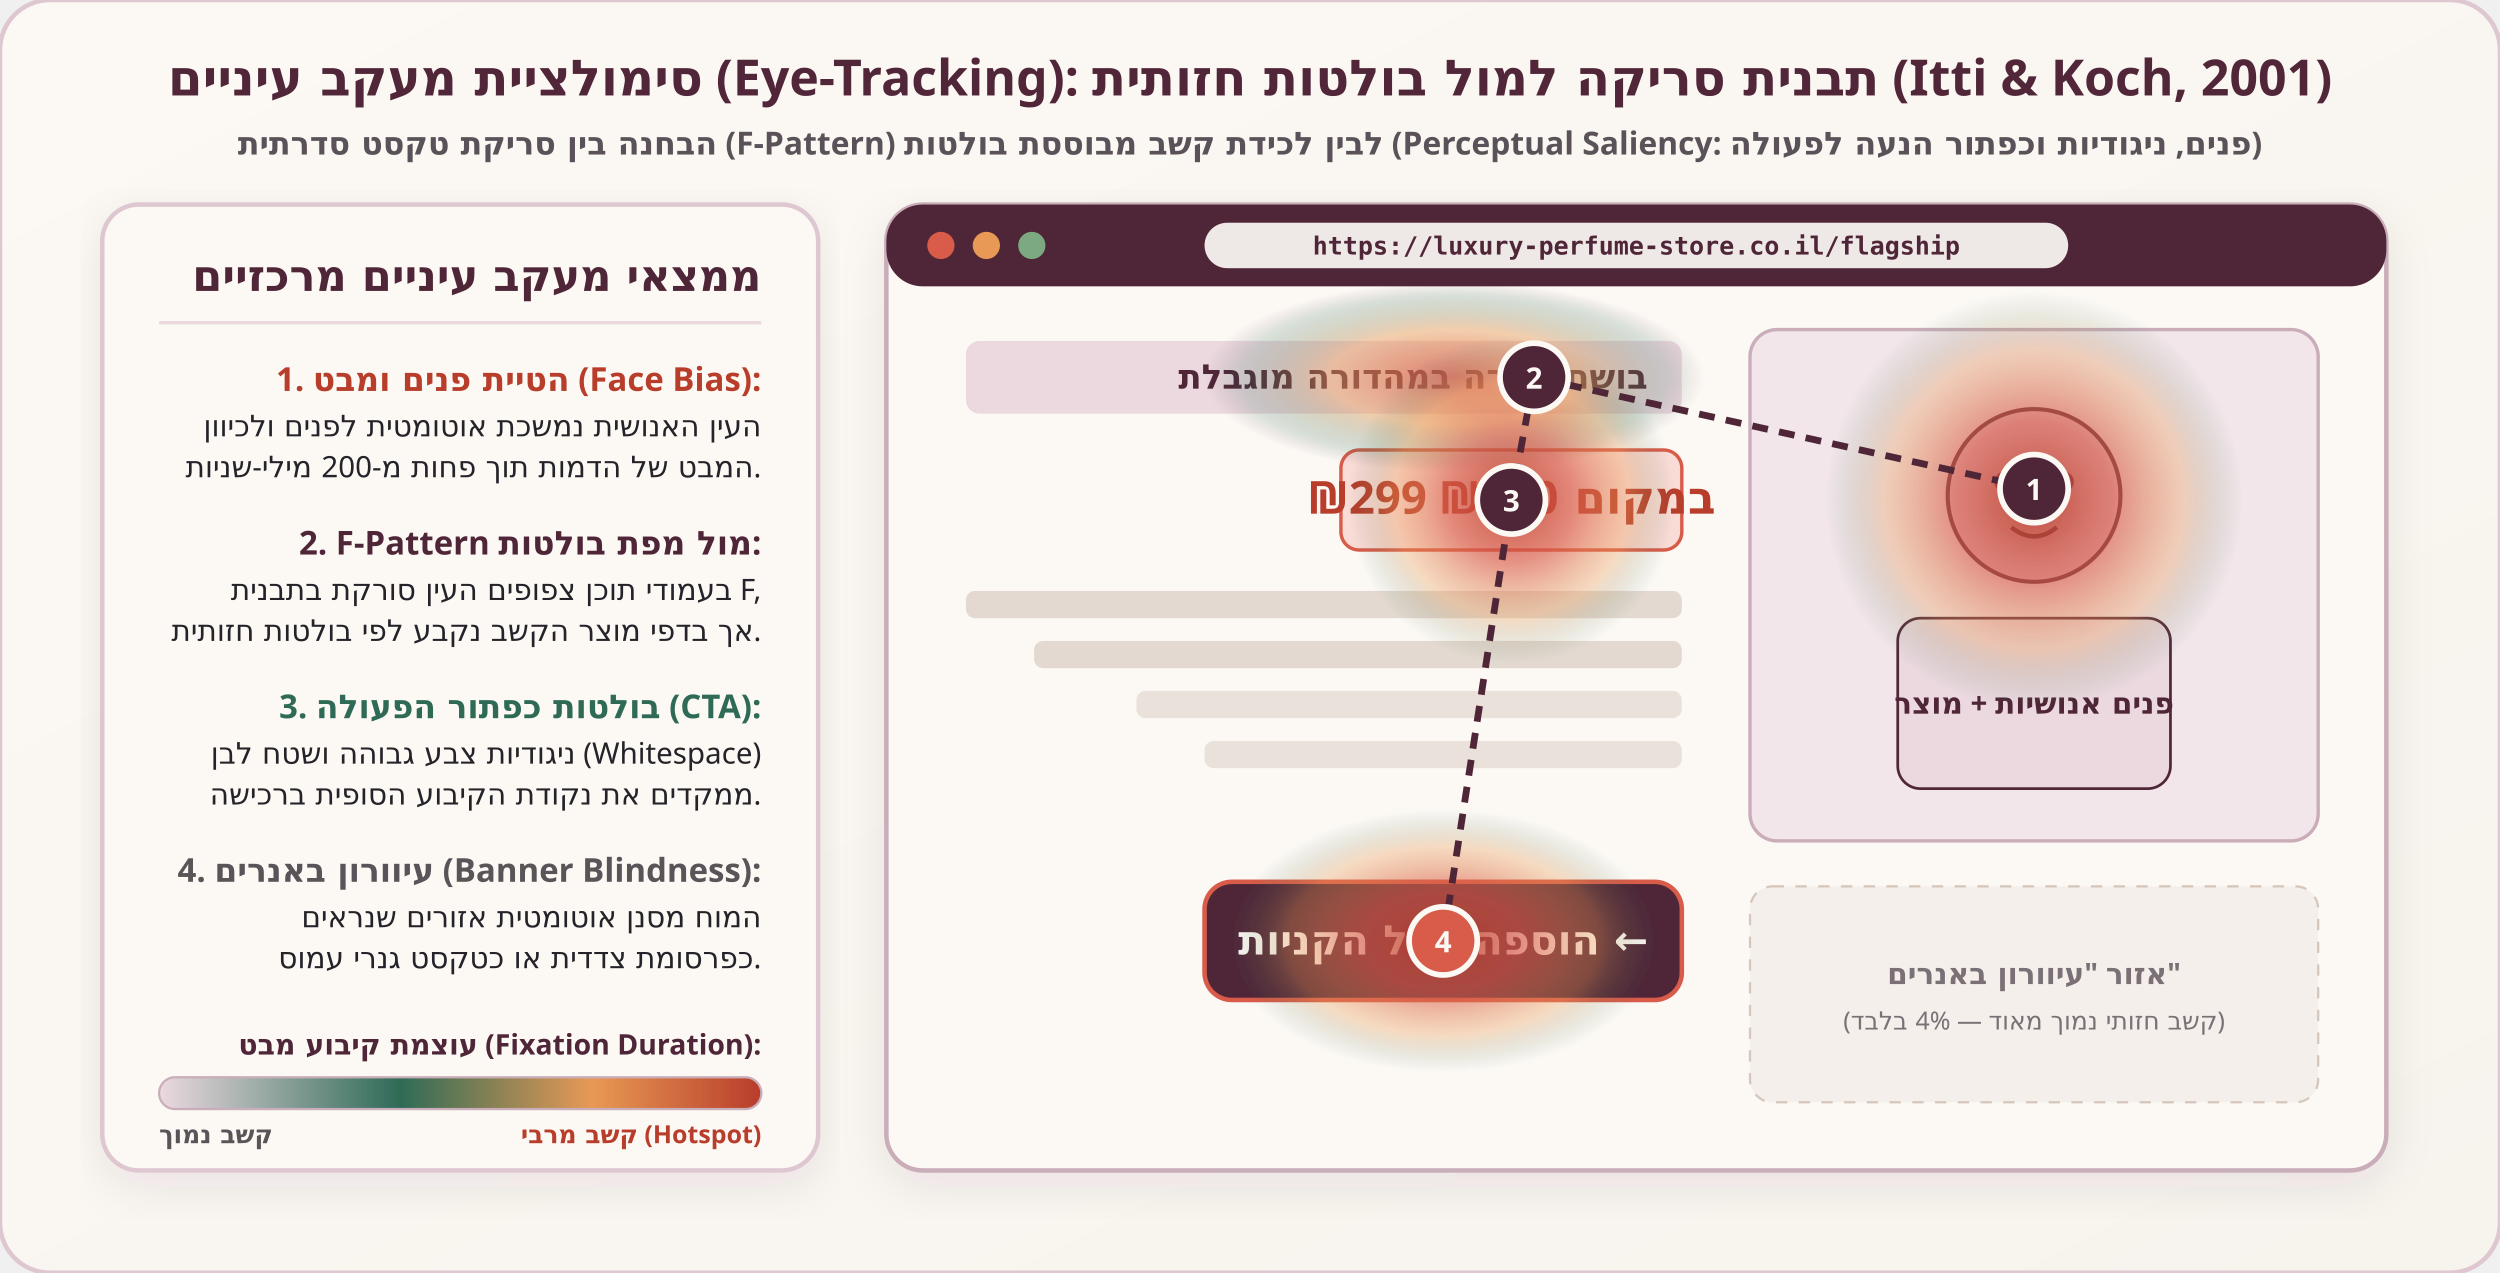
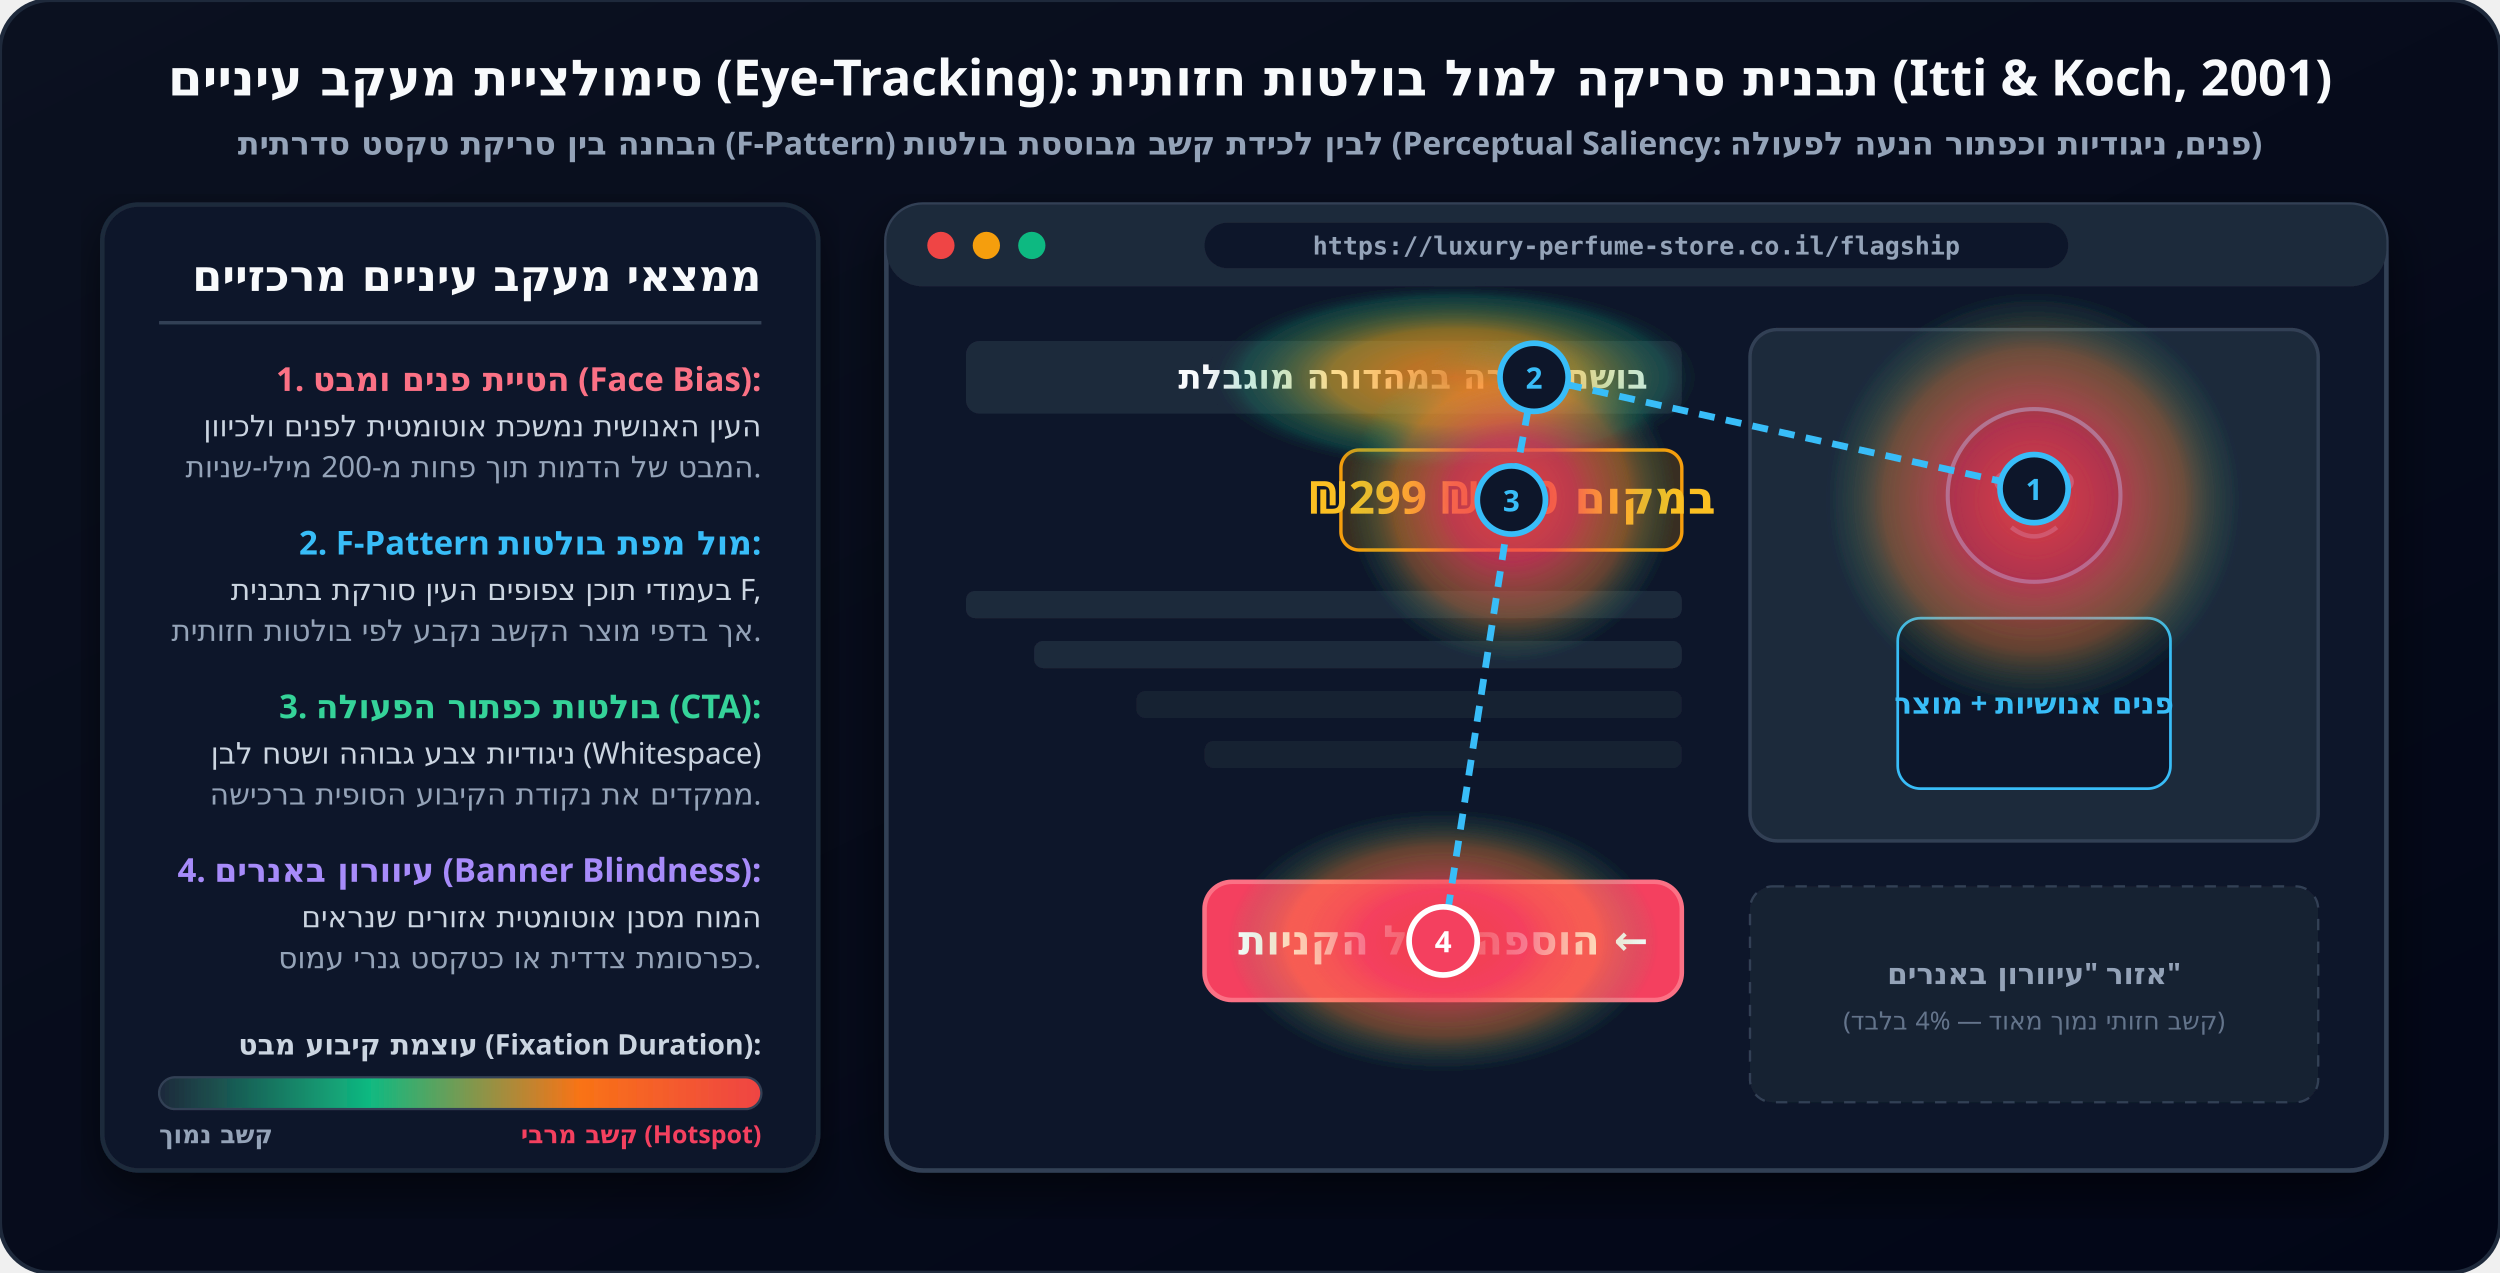
<svg xmlns="http://www.w3.org/2000/svg" viewBox="0 0 1100 560" width="100%" height="100%">
  <defs>
    <linearGradient id="bgHeat" x1="0%" y1="0%" x2="100%" y2="100%">
-       <stop offset="0%" stop-color="#FCF9F5" />
-       <stop offset="100%" stop-color="#F7F3ED" />
+       <stop offset="0%" stop-color="#0b1120" />
+       <stop offset="100%" stop-color="#020617" />
    </linearGradient>
    <radialGradient id="hotSpotRed" cx="50%" cy="50%" r="50%">
-       <stop offset="0%" stop-color="#B83D2B" stop-opacity="0.88" />
-       <stop offset="38%" stop-color="#D85B49" stop-opacity="0.65" />
-       <stop offset="72%" stop-color="#E89954" stop-opacity="0.32" />
-       <stop offset="100%" stop-color="#2E6B56" stop-opacity="0" />
+       <stop offset="0%" stop-color="#ef4444" stop-opacity="0.92" />
+       <stop offset="38%" stop-color="#f43f5e" stop-opacity="0.70" />
+       <stop offset="72%" stop-color="#fb923c" stop-opacity="0.35" />
+       <stop offset="100%" stop-color="#10b981" stop-opacity="0" />
    </radialGradient>
    <radialGradient id="hotSpotOrange" cx="50%" cy="50%" r="50%">
-       <stop offset="0%" stop-color="#D85B49" stop-opacity="0.76" />
-       <stop offset="50%" stop-color="#E89954" stop-opacity="0.45" />
-       <stop offset="85%" stop-color="#2E6B56" stop-opacity="0.18" />
-       <stop offset="100%" stop-color="#502638" stop-opacity="0" />
+       <stop offset="0%" stop-color="#f97316" stop-opacity="0.85" />
+       <stop offset="50%" stop-color="#fbbf24" stop-opacity="0.50" />
+       <stop offset="85%" stop-color="#10b981" stop-opacity="0.20" />
+       <stop offset="100%" stop-color="#0f172a" stop-opacity="0" />
    </radialGradient>
    <filter id="cardDrop" x="-3%" y="-3%" width="106%" height="108%">
-       <feDropShadow dx="0" dy="6" stdDeviation="10" flood-color="#502638" flood-opacity="0.08" />
+       <feDropShadow dx="0" dy="8" stdDeviation="12" flood-color="#000000" flood-opacity="0.6" />
    </filter>
  </defs>
-   <rect width="1100" height="560" rx="22" fill="url(#bgHeat)" stroke="#DEC7D0" stroke-width="2" />
-   <text x="550" y="42" text-anchor="middle" fill="#502638" font-family="sans-serif" font-size="22" font-weight="800">
+   <rect width="1100" height="560" rx="22" fill="url(#bgHeat)" stroke="#1e293b" stroke-width="1.8" />
+   <text x="550" y="42" text-anchor="middle" fill="#f8fafc" font-family="sans-serif" font-size="22" font-weight="800">
    סימולציית מעקב עיניים (Eye-Tracking): תבנית סריקה למול בולטות חזותית (Itti &amp; Koch, 2001)
  </text>
-   <text x="550" y="68" text-anchor="middle" fill="#5A5258" font-family="sans-serif" font-size="14" font-weight="600">
+   <text x="550" y="68" text-anchor="middle" fill="#94a3b8" font-family="sans-serif" font-size="14" font-weight="600">
    הבחנה בין סריקת טקסט סדרתית (F-Pattern) לבין לכידת קשב מבוססת בולטות (Perceptual Saliency: פנים, ניגודיות וכפתור הנעה לפעולה)
  </text>
  <g transform="translate(390, 90)" filter="url(#cardDrop)">
-     <rect width="660" height="425" rx="16" fill="#FCF9F5" stroke="#C9AEBA" stroke-width="2" />
-     <rect width="660" height="36" rx="16" fill="#502638" />
-     <circle cx="24" cy="18" r="6" fill="#D85B49" />
-     <circle cx="44" cy="18" r="6" fill="#E89954" />
-     <circle cx="64" cy="18" r="6" fill="#7CA982" />
-     <rect x="140" y="8" width="380" height="20" rx="10" fill="#FCF9F5" opacity="0.92" />
-     <text x="330" y="22" text-anchor="middle" fill="#502638" font-family="monospace" font-size="11" font-weight="700">https://luxury-perfume-store.co.il/flagship</text>
-     <rect x="380" y="55" width="250" height="225" rx="12" fill="#F2E6EA" stroke="#C9AEBA" stroke-width="1.5" />
-     <circle cx="505" cy="128" r="38" fill="#E5C8D2" stroke="#502638" stroke-width="1.8" />
-     <circle cx="492" cy="122" r="4.5" fill="#502638" />
-     <circle cx="518" cy="122" r="4.5" fill="#502638" />
-     <path d="M495 142 Q505 150 515 142" stroke="#502638" stroke-width="2" fill="none" />
-     <rect x="445" y="182" width="120" height="75" rx="10" fill="#EBD9DF" stroke="#502638" stroke-width="1.2" />
-     <text x="505" y="224" text-anchor="middle" fill="#502638" font-family="sans-serif" font-size="13" font-weight="800">פנים אנושיות + מוצר</text>
-     <rect x="35" y="60" width="315" height="32" rx="6" fill="#EBD9DF" />
-     <text x="335" y="81" text-anchor="end" fill="#502638" font-family="sans-serif" font-size="15" font-weight="800">בושם יוקרה במהדורה מוגבלת</text>
-     <rect x="200" y="108" width="150" height="44" rx="8" fill="#FADCD6" stroke="#D85B49" stroke-width="1.5" />
-     <text x="275" y="136" text-anchor="middle" fill="#B83D2B" font-family="sans-serif" font-size="20" font-weight="800">₪299 במקום ₪450</text>
-     <rect x="35" y="170" width="315" height="12" rx="4" fill="#E3D9D0" />
-     <rect x="65" y="192" width="285" height="12" rx="4" fill="#E3D9D0" />
-     <rect x="110" y="214" width="240" height="12" rx="4" fill="#EAE2DA" />
-     <rect x="140" y="236" width="210" height="12" rx="4" fill="#EAE2DA" />
-     <rect x="140" y="298" width="210" height="52" rx="12" fill="#502638" stroke="#D85B49" stroke-width="2" />
-     <text x="245" y="330" text-anchor="middle" fill="#FCF9F5" font-family="sans-serif" font-size="18" font-weight="800">הוספה לסל הקניות ←</text>
-     <rect x="380" y="300" width="250" height="95" rx="10" fill="#F4EFEA" stroke="#D5C7BC" stroke-dasharray="5,5" />
-     <text x="505" y="343" text-anchor="middle" fill="#7A7076" font-family="sans-serif" font-size="13" font-weight="700">אזור "עיוורון באנרים"</text>
-     <text x="505" y="363" text-anchor="middle" fill="#7A7076" font-family="sans-serif" font-size="11">(קשב חזותי נמוך מאוד — 4% בלבד)</text>
+     <rect width="660" height="425" rx="16" fill="#0f172a" stroke="#334155" stroke-width="2" />
+     <rect width="660" height="36" rx="16" fill="#1e293b" />
+     <circle cx="24" cy="18" r="6" fill="#ef4444" />
+     <circle cx="44" cy="18" r="6" fill="#f59e0b" />
+     <circle cx="64" cy="18" r="6" fill="#10b981" />
+     <rect x="140" y="8" width="380" height="20" rx="10" fill="#0f172a" opacity="0.95" />
+     <text x="330" y="22" text-anchor="middle" fill="#94a3b8" font-family="monospace" font-size="11" font-weight="700">https://luxury-perfume-store.co.il/flagship</text>
+     <rect x="380" y="55" width="250" height="225" rx="12" fill="#1e293b" stroke="#334155" stroke-width="1.5" />
+     <circle cx="505" cy="128" r="38" fill="#0f172a" stroke="#38bdf8" stroke-width="1.8" />
+     <circle cx="492" cy="122" r="4.5" fill="#38bdf8" />
+     <circle cx="518" cy="122" r="4.5" fill="#38bdf8" />
+     <path d="M495 142 Q505 150 515 142" stroke="#38bdf8" stroke-width="2" fill="none" />
+     <rect x="445" y="182" width="120" height="75" rx="10" fill="#0f172a" stroke="#38bdf8" stroke-width="1.2" />
+     <text x="505" y="224" text-anchor="middle" fill="#38bdf8" font-family="sans-serif" font-size="13" font-weight="800">פנים אנושיות + מוצר</text>
+     <rect x="35" y="60" width="315" height="32" rx="6" fill="#1e293b" />
+     <text x="335" y="81" text-anchor="end" fill="#f8fafc" font-family="sans-serif" font-size="15" font-weight="800">בושם יוקרה במהדורה מוגבלת</text>
+     <rect x="200" y="108" width="150" height="44" rx="8" fill="rgba(245, 158, 11, 0.18)" stroke="#f59e0b" stroke-width="1.5" />
+     <text x="275" y="136" text-anchor="middle" fill="#fbbf24" font-family="sans-serif" font-size="20" font-weight="800">₪299 במקום ₪450</text>
+     <rect x="35" y="170" width="315" height="12" rx="4" fill="#1e293b" />
+     <rect x="65" y="192" width="285" height="12" rx="4" fill="#1e293b" />
+     <rect x="110" y="214" width="240" height="12" rx="4" fill="#162032" />
+     <rect x="140" y="236" width="210" height="12" rx="4" fill="#162032" />
+     <rect x="140" y="298" width="210" height="52" rx="12" fill="#f43f5e" stroke="#fb7185" stroke-width="2" />
+     <text x="245" y="330" text-anchor="middle" fill="#ffffff" font-family="sans-serif" font-size="18" font-weight="800">הוספה לסל הקניות ←</text>
+     <rect x="380" y="300" width="250" height="95" rx="10" fill="#162032" stroke="#334155" stroke-dasharray="5,5" />
+     <text x="505" y="343" text-anchor="middle" fill="#94a3b8" font-family="sans-serif" font-size="13" font-weight="700">אזור "עיוורון באנרים"</text>
+     <text x="505" y="363" text-anchor="middle" fill="#64748b" font-family="sans-serif" font-size="11">(קשב חזותי נמוך מאוד — 4% בלבד)</text>
    <circle cx="505" cy="130" r="92" fill="url(#hotSpotRed)" />
    <ellipse cx="250" cy="76" rx="110" ry="42" fill="url(#hotSpotOrange)" />
    <circle cx="275" cy="130" r="72" fill="url(#hotSpotRed)" />
    <ellipse cx="245" cy="324" rx="95" ry="58" fill="url(#hotSpotRed)" />
-     <path d="M 505 125 L 285 76 L 275 130 L 245 324" fill="none" stroke="#502638" stroke-width="3" stroke-dasharray="7,5" />
+     <path d="M 505 125 L 285 76 L 275 130 L 245 324" fill="none" stroke="#38bdf8" stroke-width="3" stroke-dasharray="7,5" />
    <g font-family="sans-serif" font-size="13" font-weight="800" text-anchor="middle">
-       <circle cx="505" cy="125" r="15" fill="#502638" stroke="#FCF9F5" stroke-width="2.5" />
-       <text x="505" y="130" fill="#FCF9F5">1</text>
-       <circle cx="285" cy="76" r="15" fill="#502638" stroke="#FCF9F5" stroke-width="2.5" />
-       <text x="285" y="81" fill="#FCF9F5">2</text>
-       <circle cx="275" cy="130" r="15" fill="#502638" stroke="#FCF9F5" stroke-width="2.5" />
-       <text x="275" y="135" fill="#FCF9F5">3</text>
-       <circle cx="245" cy="324" r="15" fill="#D85B49" stroke="#FCF9F5" stroke-width="2.5" />
-       <text x="245" y="329" fill="#FCF9F5">4</text>
+       <circle cx="505" cy="125" r="15" fill="#0f172a" stroke="#38bdf8" stroke-width="2.5" />
+       <text x="505" y="130" fill="#38bdf8">1</text>
+       <circle cx="285" cy="76" r="15" fill="#0f172a" stroke="#38bdf8" stroke-width="2.5" />
+       <text x="285" y="81" fill="#38bdf8">2</text>
+       <circle cx="275" cy="130" r="15" fill="#0f172a" stroke="#38bdf8" stroke-width="2.5" />
+       <text x="275" y="135" fill="#38bdf8">3</text>
+       <circle cx="245" cy="324" r="15" fill="#f43f5e" stroke="#ffffff" stroke-width="2.5" />
+       <text x="245" y="329" fill="#ffffff">4</text>
    </g>
  </g>
  <g transform="translate(45, 90)" filter="url(#cardDrop)">
-     <rect width="315" height="425" rx="16" fill="#FCF9F5" stroke="#DEC7D0" stroke-width="2" />
-     <text x="290" y="38" text-anchor="end" fill="#502638" font-family="sans-serif" font-size="19" font-weight="800">ממצאי מעקב עיניים מרכזיים</text>
-     <line x1="25" y1="52" x2="290" y2="52" stroke="#EBD9DF" stroke-width="1.5" />
+     <rect width="315" height="425" rx="16" fill="#0f172a" stroke="#1e293b" stroke-width="2" />
+     <text x="290" y="38" text-anchor="end" fill="#f8fafc" font-family="sans-serif" font-size="19" font-weight="800">ממצאי מעקב עיניים מרכזיים</text>
+     <line x1="25" y1="52" x2="290" y2="52" stroke="#334155" stroke-width="1.5" />
    <g text-anchor="end" font-family="sans-serif">
-       <text x="290" y="82" fill="#B83D2B" font-size="14.5" font-weight="800">1. הטיית פנים ומבט (Face Bias):</text>
-       <text x="290" y="102" fill="#252329" font-size="13">העין האנושית נמשכת אוטומטית לפנים ולכיוון</text>
-       <text x="290" y="120" fill="#252329" font-size="13">המבט של הדמות תוך פחות מ-200 מילי-שניות.</text>
-       <text x="290" y="154" fill="#502638" font-size="14.5" font-weight="800">2. F-Pattern מול מפת בולטות:</text>
-       <text x="290" y="174" fill="#252329" font-size="13">בעמודי תוכן צפופים העין סורקת בתבנית F,</text>
-       <text x="290" y="192" fill="#252329" font-size="13">אך בדפי מוצר הקשב נקבע לפי בולטות חזותית.</text>
-       <text x="290" y="226" fill="#2E6B56" font-size="14.5" font-weight="800">3. בולטות כפתור הפעולה (CTA):</text>
-       <text x="290" y="246" fill="#252329" font-size="13">ניגודיות צבע גבוהה ושטח לבן (Whitespace)</text>
-       <text x="290" y="264" fill="#252329" font-size="13">ממקדים את נקודת הקיבוע הסופית ברכישה.</text>
-       <text x="290" y="298" fill="#5A5258" font-size="14.5" font-weight="800">4. עיוורון באנרים (Banner Blindness):</text>
-       <text x="290" y="318" fill="#252329" font-size="13">המוח מסנן אוטומטית אזורים שנראים</text>
-       <text x="290" y="336" fill="#252329" font-size="13">כפרסומת צדדית או כטקסט גנרי עמוס.</text>
+       <text x="290" y="82" fill="#fb7185" font-size="14.5" font-weight="800">1. הטיית פנים ומבט (Face Bias):</text>
+       <text x="290" y="102" fill="#cbd5e1" font-size="13">העין האנושית נמשכת אוטומטית לפנים ולכיוון</text>
+       <text x="290" y="120" fill="#94a3b8" font-size="13">המבט של הדמות תוך פחות מ-200 מילי-שניות.</text>
+       <text x="290" y="154" fill="#38bdf8" font-size="14.5" font-weight="800">2. F-Pattern מול מפת בולטות:</text>
+       <text x="290" y="174" fill="#cbd5e1" font-size="13">בעמודי תוכן צפופים העין סורקת בתבנית F,</text>
+       <text x="290" y="192" fill="#94a3b8" font-size="13">אך בדפי מוצר הקשב נקבע לפי בולטות חזותית.</text>
+       <text x="290" y="226" fill="#34d399" font-size="14.5" font-weight="800">3. בולטות כפתור הפעולה (CTA):</text>
+       <text x="290" y="246" fill="#cbd5e1" font-size="13">ניגודיות צבע גבוהה ושטח לבן (Whitespace)</text>
+       <text x="290" y="264" fill="#94a3b8" font-size="13">ממקדים את נקודת הקיבוע הסופית ברכישה.</text>
+       <text x="290" y="298" fill="#a78bfa" font-size="14.5" font-weight="800">4. עיוורון באנרים (Banner Blindness):</text>
+       <text x="290" y="318" fill="#cbd5e1" font-size="13">המוח מסנן אוטומטית אזורים שנראים</text>
+       <text x="290" y="336" fill="#94a3b8" font-size="13">כפרסומת צדדית או כטקסט גנרי עמוס.</text>
    </g>
-     <text x="290" y="374" text-anchor="end" fill="#502638" font-family="sans-serif" font-size="12.5" font-weight="700">עוצמת קיבוע מבט (Fixation Duration):</text>
+     <text x="290" y="374" text-anchor="end" fill="#cbd5e1" font-family="sans-serif" font-size="12.5" font-weight="700">עוצמת קיבוע מבט (Fixation Duration):</text>
    <linearGradient id="legendBar" x1="0%" y1="0%" x2="100%" y2="0%">
-       <stop offset="0%" stop-color="#EBD9DF" />
-       <stop offset="40%" stop-color="#2E6B56" />
-       <stop offset="72%" stop-color="#E89954" />
-       <stop offset="100%" stop-color="#B83D2B" />
+       <stop offset="0%" stop-color="#1e293b" />
+       <stop offset="35%" stop-color="#10b981" />
+       <stop offset="70%" stop-color="#f97316" />
+       <stop offset="100%" stop-color="#ef4444" />
    </linearGradient>
-     <rect x="25" y="384" width="265" height="14" rx="7" fill="url(#legendBar)" stroke="#C9AEBA" stroke-width="1" />
-     <text x="25" y="413" fill="#5A5258" font-family="sans-serif" font-size="11" font-weight="600">קשב נמוך</text>
-     <text x="290" y="413" text-anchor="end" fill="#B83D2B" font-family="sans-serif" font-size="11" font-weight="800">קשב מרבי (Hotspot)</text>
+     <rect x="25" y="384" width="265" height="14" rx="7" fill="url(#legendBar)" stroke="#334155" stroke-width="1" />
+     <text x="25" y="413" fill="#94a3b8" font-family="sans-serif" font-size="11" font-weight="600">קשב נמוך</text>
+     <text x="290" y="413" text-anchor="end" fill="#f43f5e" font-family="sans-serif" font-size="11" font-weight="800">קשב מרבי (Hotspot)</text>
  </g>
</svg>
